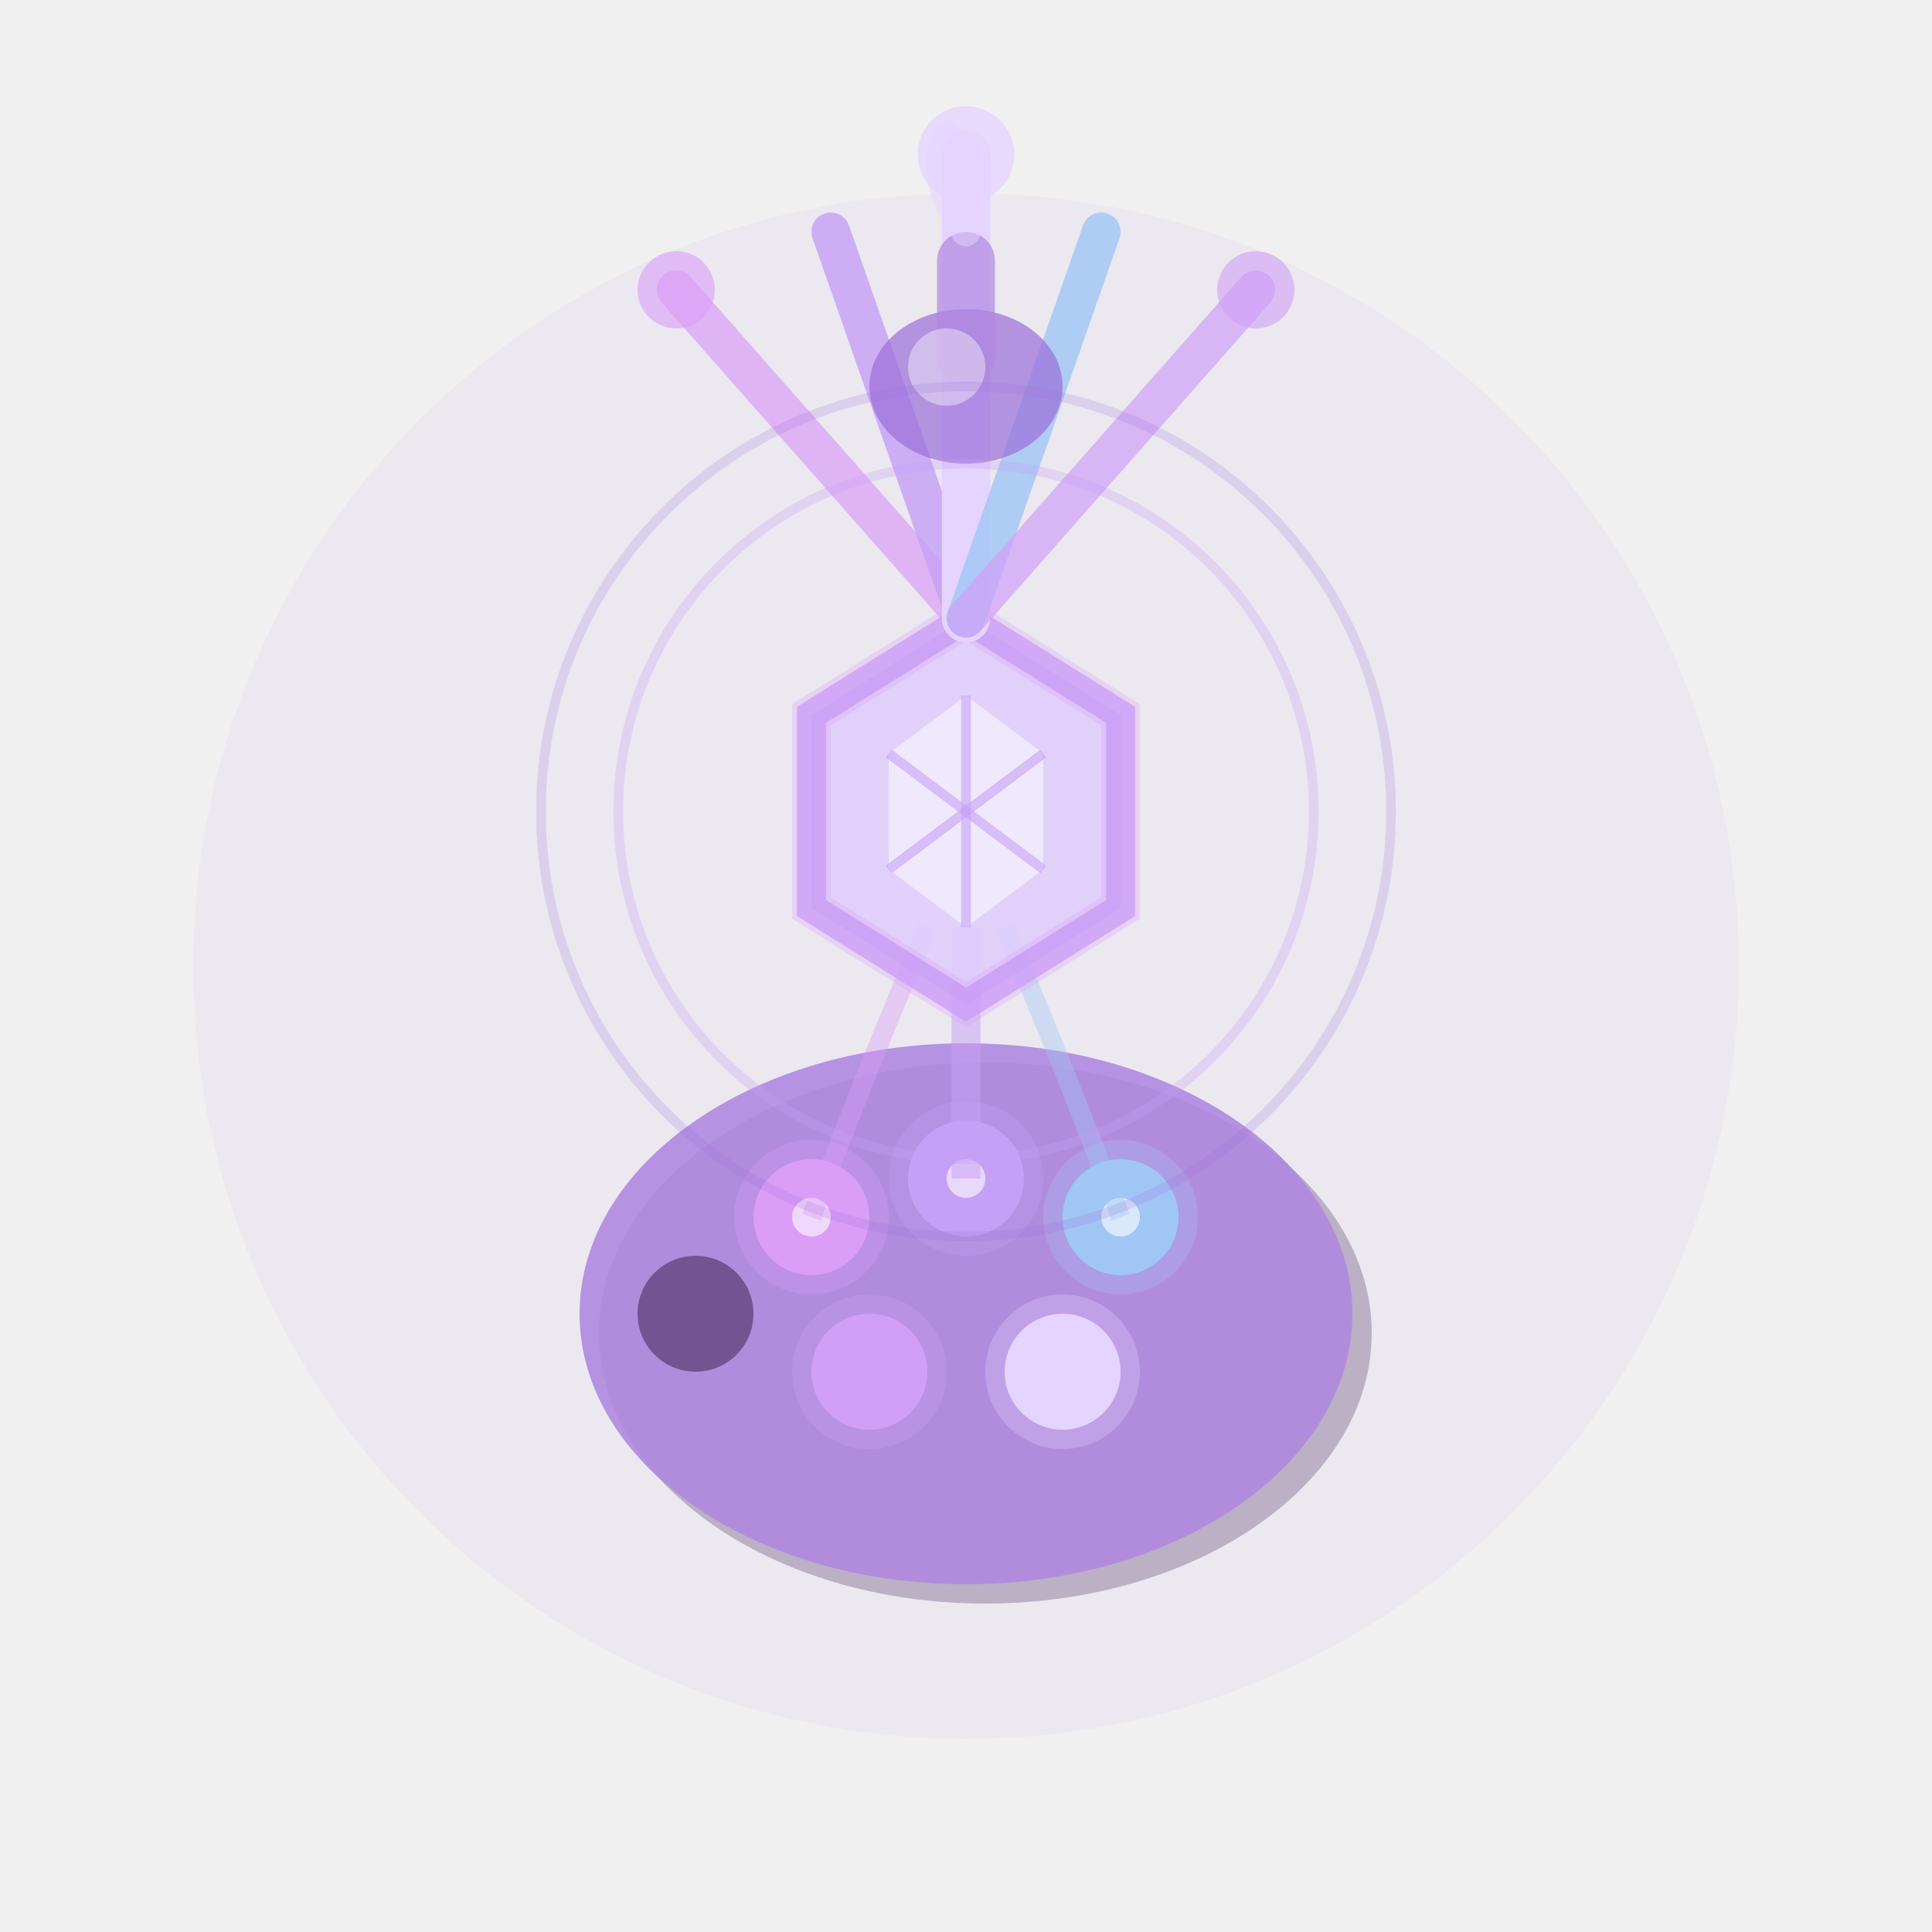
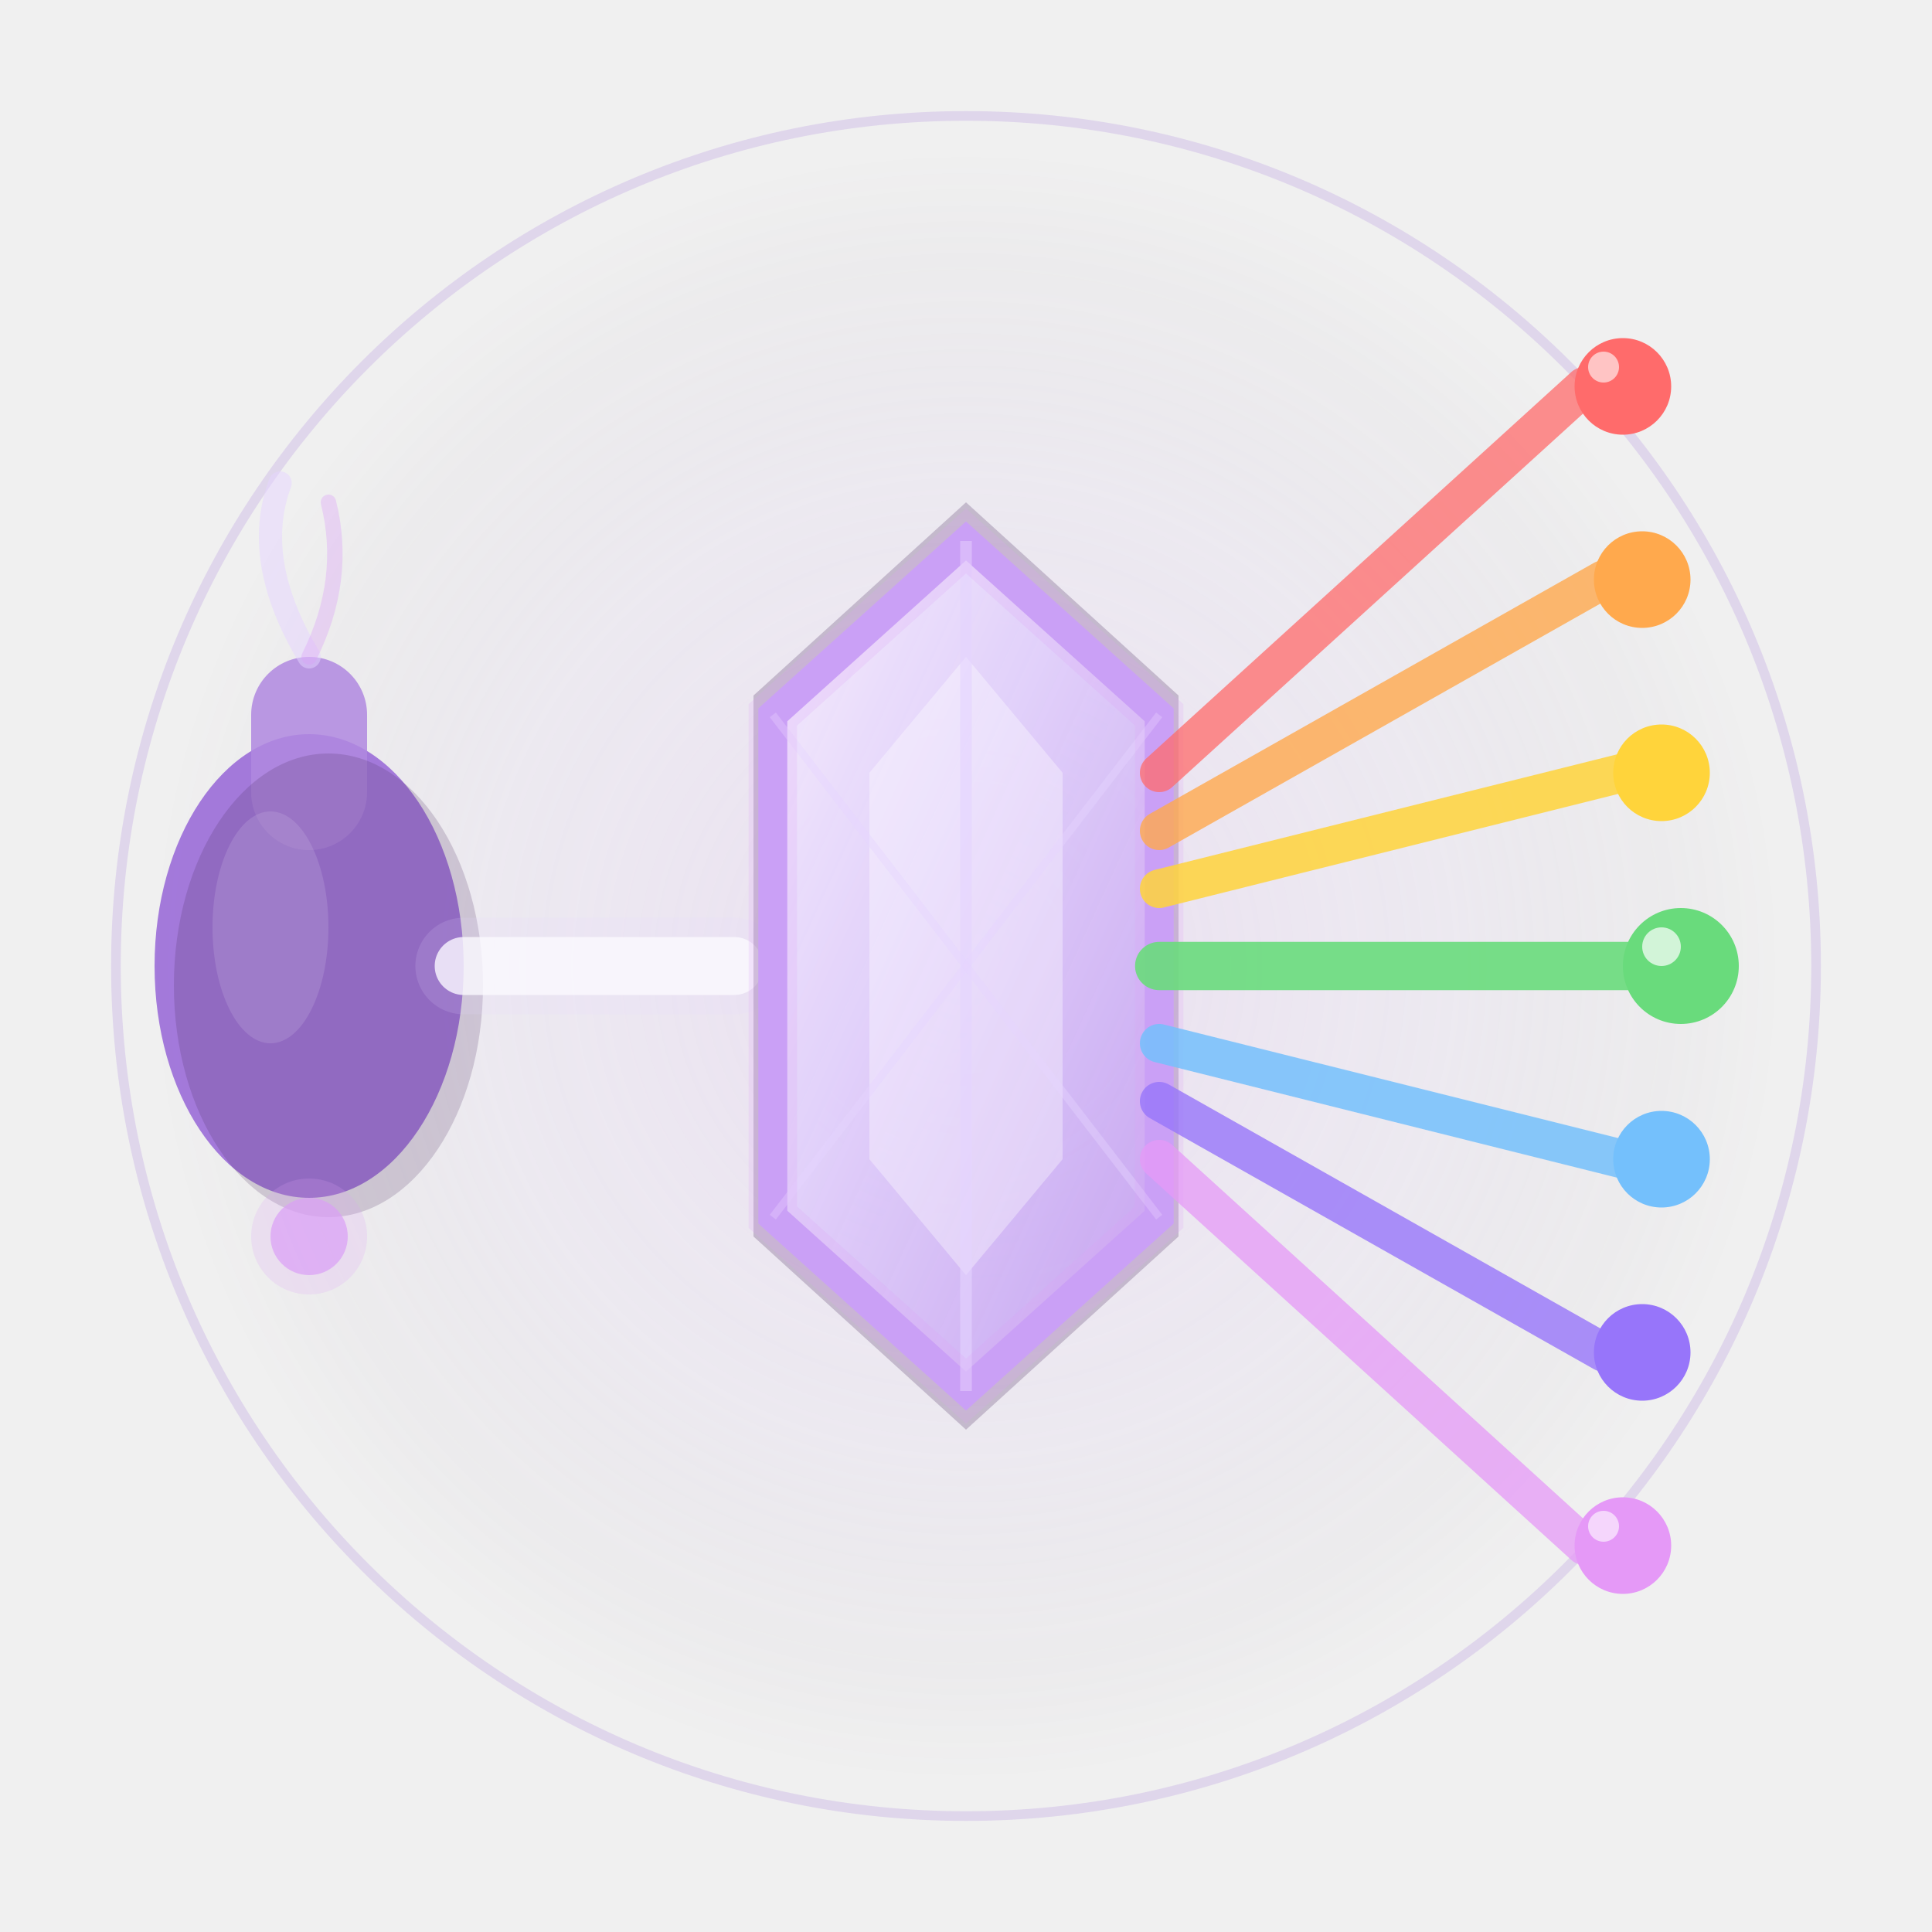
<svg xmlns="http://www.w3.org/2000/svg" viewBox="0 0 100 100">
-   <ellipse cx="50" cy="50" rx="40" ry="40" fill="#c6a0f6" opacity="0.1" />
-   <g transform="translate(50, 68)">
-     <ellipse cx="1" cy="1" rx="20" ry="14" fill="#4a2d5f" opacity="0.3" />
-     <ellipse cx="0" cy="0" rx="20" ry="14" fill="#b088e0" opacity="0.9" />
-     <circle cx="-14" cy="0" r="3" fill="#4a2d5f" opacity="0.6" />
-     <circle cx="-8" cy="-5" r="3" fill="#da9ef7" />
-     <circle cx="-8" cy="-5" r="4" fill="#da9ef7" opacity="0.3" />
-     <circle cx="0" cy="-7" r="3" fill="#c6a0f6" />
-     <circle cx="0" cy="-7" r="4" fill="#c6a0f6" opacity="0.3" />
-     <circle cx="8" cy="-5" r="3" fill="#a0c6f6" />
-     <circle cx="8" cy="-5" r="4" fill="#a0c6f6" opacity="0.3" />
-     <circle cx="-5" cy="3" r="3" fill="#d0a0f6" />
-     <circle cx="-5" cy="3" r="4" fill="#d0a0f6" opacity="0.3" />
-     <circle cx="5" cy="3" r="3" fill="#e5d4ff" />
-     <circle cx="5" cy="3" r="4" fill="#e5d4ff" opacity="0.3" />
-     <circle cx="-8" cy="-5" r="1" fill="white" opacity="0.6" />
-     <circle cx="0" cy="-7" r="1" fill="white" opacity="0.6" />
-     <circle cx="8" cy="-5" r="1" fill="white" opacity="0.6" />
-   </g>
-   <path d="M 50,61 Q 50,55 50,48" stroke="#c6a0f6" stroke-width="1.5" fill="none" opacity="0.5" />
-   <path d="M 42,63 Q 45,55 48,48" stroke="#da9ef7" stroke-width="1" fill="none" opacity="0.4" />
-   <path d="M 58,63 Q 55,55 52,48" stroke="#a0c6f6" stroke-width="1" fill="none" opacity="0.4" />
-   <g transform="translate(50, 42)">
-     <polygon points="0,-10 -8,-5 -8,5 0,10 8,5 8,-5" fill="#9b6dd8" opacity="0.3" />
-     <polygon points="0,-10 -8,-5 -8,5 0,10 8,5 8,-5" fill="#e5d4ff" opacity="0.8" stroke="#c6a0f6" stroke-width="1.5" />
-     <polygon points="0,-6 -4,-3 -4,3 0,6 4,3 4,-3" fill="white" opacity="0.5" />
-     <line x1="0" y1="-6" x2="0" y2="6" stroke="#c6a0f6" stroke-width="0.5" opacity="0.6" />
-     <line x1="-4" y1="-3" x2="4" y2="3" stroke="#c6a0f6" stroke-width="0.5" opacity="0.6" />
-     <line x1="-4" y1="3" x2="4" y2="-3" stroke="#c6a0f6" stroke-width="0.5" opacity="0.6" />
-     <polygon points="0,-10 -8,-5 -8,5 0,10 8,5 8,-5" fill="none" stroke="#da9ef7" stroke-width="2" opacity="0.3" />
-   </g>
-   <line x1="50" y1="32" x2="35" y2="15" stroke="#da9ef7" stroke-width="2" opacity="0.7" stroke-linecap="round" />
-   <line x1="50" y1="32" x2="43" y2="12" stroke="#c6a0f6" stroke-width="2" opacity="0.8" stroke-linecap="round" />
-   <line x1="50" y1="32" x2="50" y2="8" stroke="#e5d4ff" stroke-width="2.5" opacity="1.0" stroke-linecap="round" />
-   <line x1="50" y1="32" x2="57" y2="12" stroke="#a0c6f6" stroke-width="2" opacity="0.8" stroke-linecap="round" />
-   <line x1="50" y1="32" x2="65" y2="15" stroke="#d0a0f6" stroke-width="2" opacity="0.7" stroke-linecap="round" />
-   <circle cx="35" cy="15" r="2" fill="#da9ef7" opacity="0.6" />
-   <circle cx="50" cy="8" r="2.5" fill="#e5d4ff" opacity="0.8" />
-   <circle cx="65" cy="15" r="2" fill="#d0a0f6" opacity="0.6" />
-   <g transform="translate(50, 18)">
-     <ellipse cx="0" cy="2" rx="5" ry="4" fill="#9b6dd8" opacity="0.7" />
-     <rect x="-1.5" y="-6" width="3" height="8" rx="1.5" fill="#b088e0" opacity="0.7" />
-     <ellipse cx="-1" cy="1" rx="2" ry="2" fill="white" opacity="0.4" />
-     <path d="M 0,-6 Q -2,-9 -1,-11" stroke="#e5d4ff" stroke-width="1.5" fill="none" opacity="0.5" stroke-linecap="round" />
-   </g>
-   <circle cx="50" cy="42" r="18" fill="none" stroke="#c6a0f6" stroke-width="0.5" opacity="0.3" />
-   <circle cx="50" cy="42" r="22" fill="none" stroke="#9b6dd8" stroke-width="0.5" opacity="0.2" />
+   <defs>
+     <linearGradient id="md-prism" x1="0%" y1="0%" x2="100%" y2="100%">
+       <stop offset="0%" stop-color="#f8f0ff" stop-opacity="0.95" />
+       <stop offset="40%" stop-color="#e5d4ff" stop-opacity="0.9" />
+       <stop offset="100%" stop-color="#c6a0f6" stop-opacity="0.85" />
+     </linearGradient>
+     <radialGradient id="md-glow" cx="50%" cy="50%">
+       <stop offset="0%" stop-color="#da9ef7" stop-opacity="0.2" />
+       <stop offset="60%" stop-color="#c6a0f6" stop-opacity="0.08" />
+       <stop offset="100%" stop-color="#4a2d5f" stop-opacity="0" />
+     </radialGradient>
+   </defs>
+   <circle cx="50" cy="50" r="42" fill="url(#md-glow)" />
+   <circle cx="50" cy="50" r="44" fill="none" stroke="#9b6dd8" stroke-width="0.5" opacity="0.2" />
+   <ellipse cx="16" cy="50" rx="8" ry="12" fill="#9b6dd8" opacity="0.9" />
+   <rect x="13" y="34" width="6" height="10" rx="3" fill="#b088e0" opacity="0.85" />
+   <ellipse cx="14" cy="48" rx="3" ry="6" fill="#e5d4ff" opacity="0.25" />
+   <ellipse cx="17" cy="51" rx="8" ry="12" fill="#4a2d5f" opacity="0.2" />
+   <path d="M16,34 Q13,29 14.5,25" stroke="#e5d4ff" stroke-width="1.2" fill="none" opacity="0.5" stroke-linecap="round" />
+   <path d="M16,34 Q18,30 17,26" stroke="#da9ef7" stroke-width="0.8" fill="none" opacity="0.35" stroke-linecap="round" />
+   <circle cx="16" cy="64" r="2" fill="#da9ef7" opacity="0.7" />
+   <circle cx="16" cy="64" r="3" fill="#da9ef7" opacity="0.2" />
+   <line x1="24" y1="50" x2="38" y2="50" stroke="#ffffff" stroke-width="3" opacity="0.8" stroke-linecap="round" />
+   <line x1="24" y1="50" x2="38" y2="50" stroke="#e5d4ff" stroke-width="5" opacity="0.15" stroke-linecap="round" />
+   <polygon points="50,26 39,36 39,64 50,74 61,64 61,36" fill="#4a2d5f" opacity="0.25" />
+   <polygon points="50,28 40,37 40,63 50,72 60,63 60,37" fill="url(#md-prism)" stroke="#c6a0f6" stroke-width="1.5" />
+   <polygon points="50,34 45,40 45,60 50,66 55,60 55,40" fill="white" opacity="0.35" />
+   <line x1="50" y1="28" x2="50" y2="72" stroke="#e5d4ff" stroke-width="0.6" opacity="0.6" />
+   <line x1="40" y1="37" x2="60" y2="63" stroke="#e5d4ff" stroke-width="0.4" opacity="0.4" />
+   <line x1="40" y1="63" x2="60" y2="37" stroke="#e5d4ff" stroke-width="0.4" opacity="0.4" />
+   <polygon points="50,28 40,37 40,63 50,72 60,63 60,37" fill="none" stroke="#da9ef7" stroke-width="2.5" opacity="0.2" />
+   <line x1="60" y1="40" x2="82" y2="20" stroke="#ff6b6b" stroke-width="2" opacity="0.75" stroke-linecap="round" />
+   <line x1="60" y1="43" x2="83" y2="30" stroke="#ffa94d" stroke-width="2" opacity="0.8" stroke-linecap="round" />
+   <line x1="60" y1="46" x2="84" y2="40" stroke="#ffd43b" stroke-width="2" opacity="0.85" stroke-linecap="round" />
+   <line x1="60" y1="50" x2="85" y2="50" stroke="#69db7c" stroke-width="2.5" opacity="0.9" stroke-linecap="round" />
+   <line x1="60" y1="54" x2="84" y2="60" stroke="#74c0fc" stroke-width="2" opacity="0.85" stroke-linecap="round" />
+   <line x1="60" y1="57" x2="83" y2="70" stroke="#9775fa" stroke-width="2" opacity="0.8" stroke-linecap="round" />
+   <line x1="60" y1="60" x2="82" y2="80" stroke="#e599f7" stroke-width="2" opacity="0.75" stroke-linecap="round" />
+   <circle cx="84" cy="20" r="2.5" fill="#ff6b6b" />
+   <circle cx="85" cy="30" r="2.5" fill="#ffa94d" />
+   <circle cx="86" cy="40" r="2.5" fill="#ffd43b" />
+   <circle cx="87" cy="50" r="3" fill="#69db7c" />
+   <circle cx="86" cy="60" r="2.5" fill="#74c0fc" />
+   <circle cx="85" cy="70" r="2.5" fill="#9775fa" />
+   <circle cx="84" cy="80" r="2.5" fill="#e599f7" />
+   <circle cx="83" cy="19" r="0.8" fill="white" opacity="0.6" />
+   <circle cx="86" cy="49" r="1" fill="white" opacity="0.7" />
+   <circle cx="83" cy="79" r="0.8" fill="white" opacity="0.6" />
</svg>
